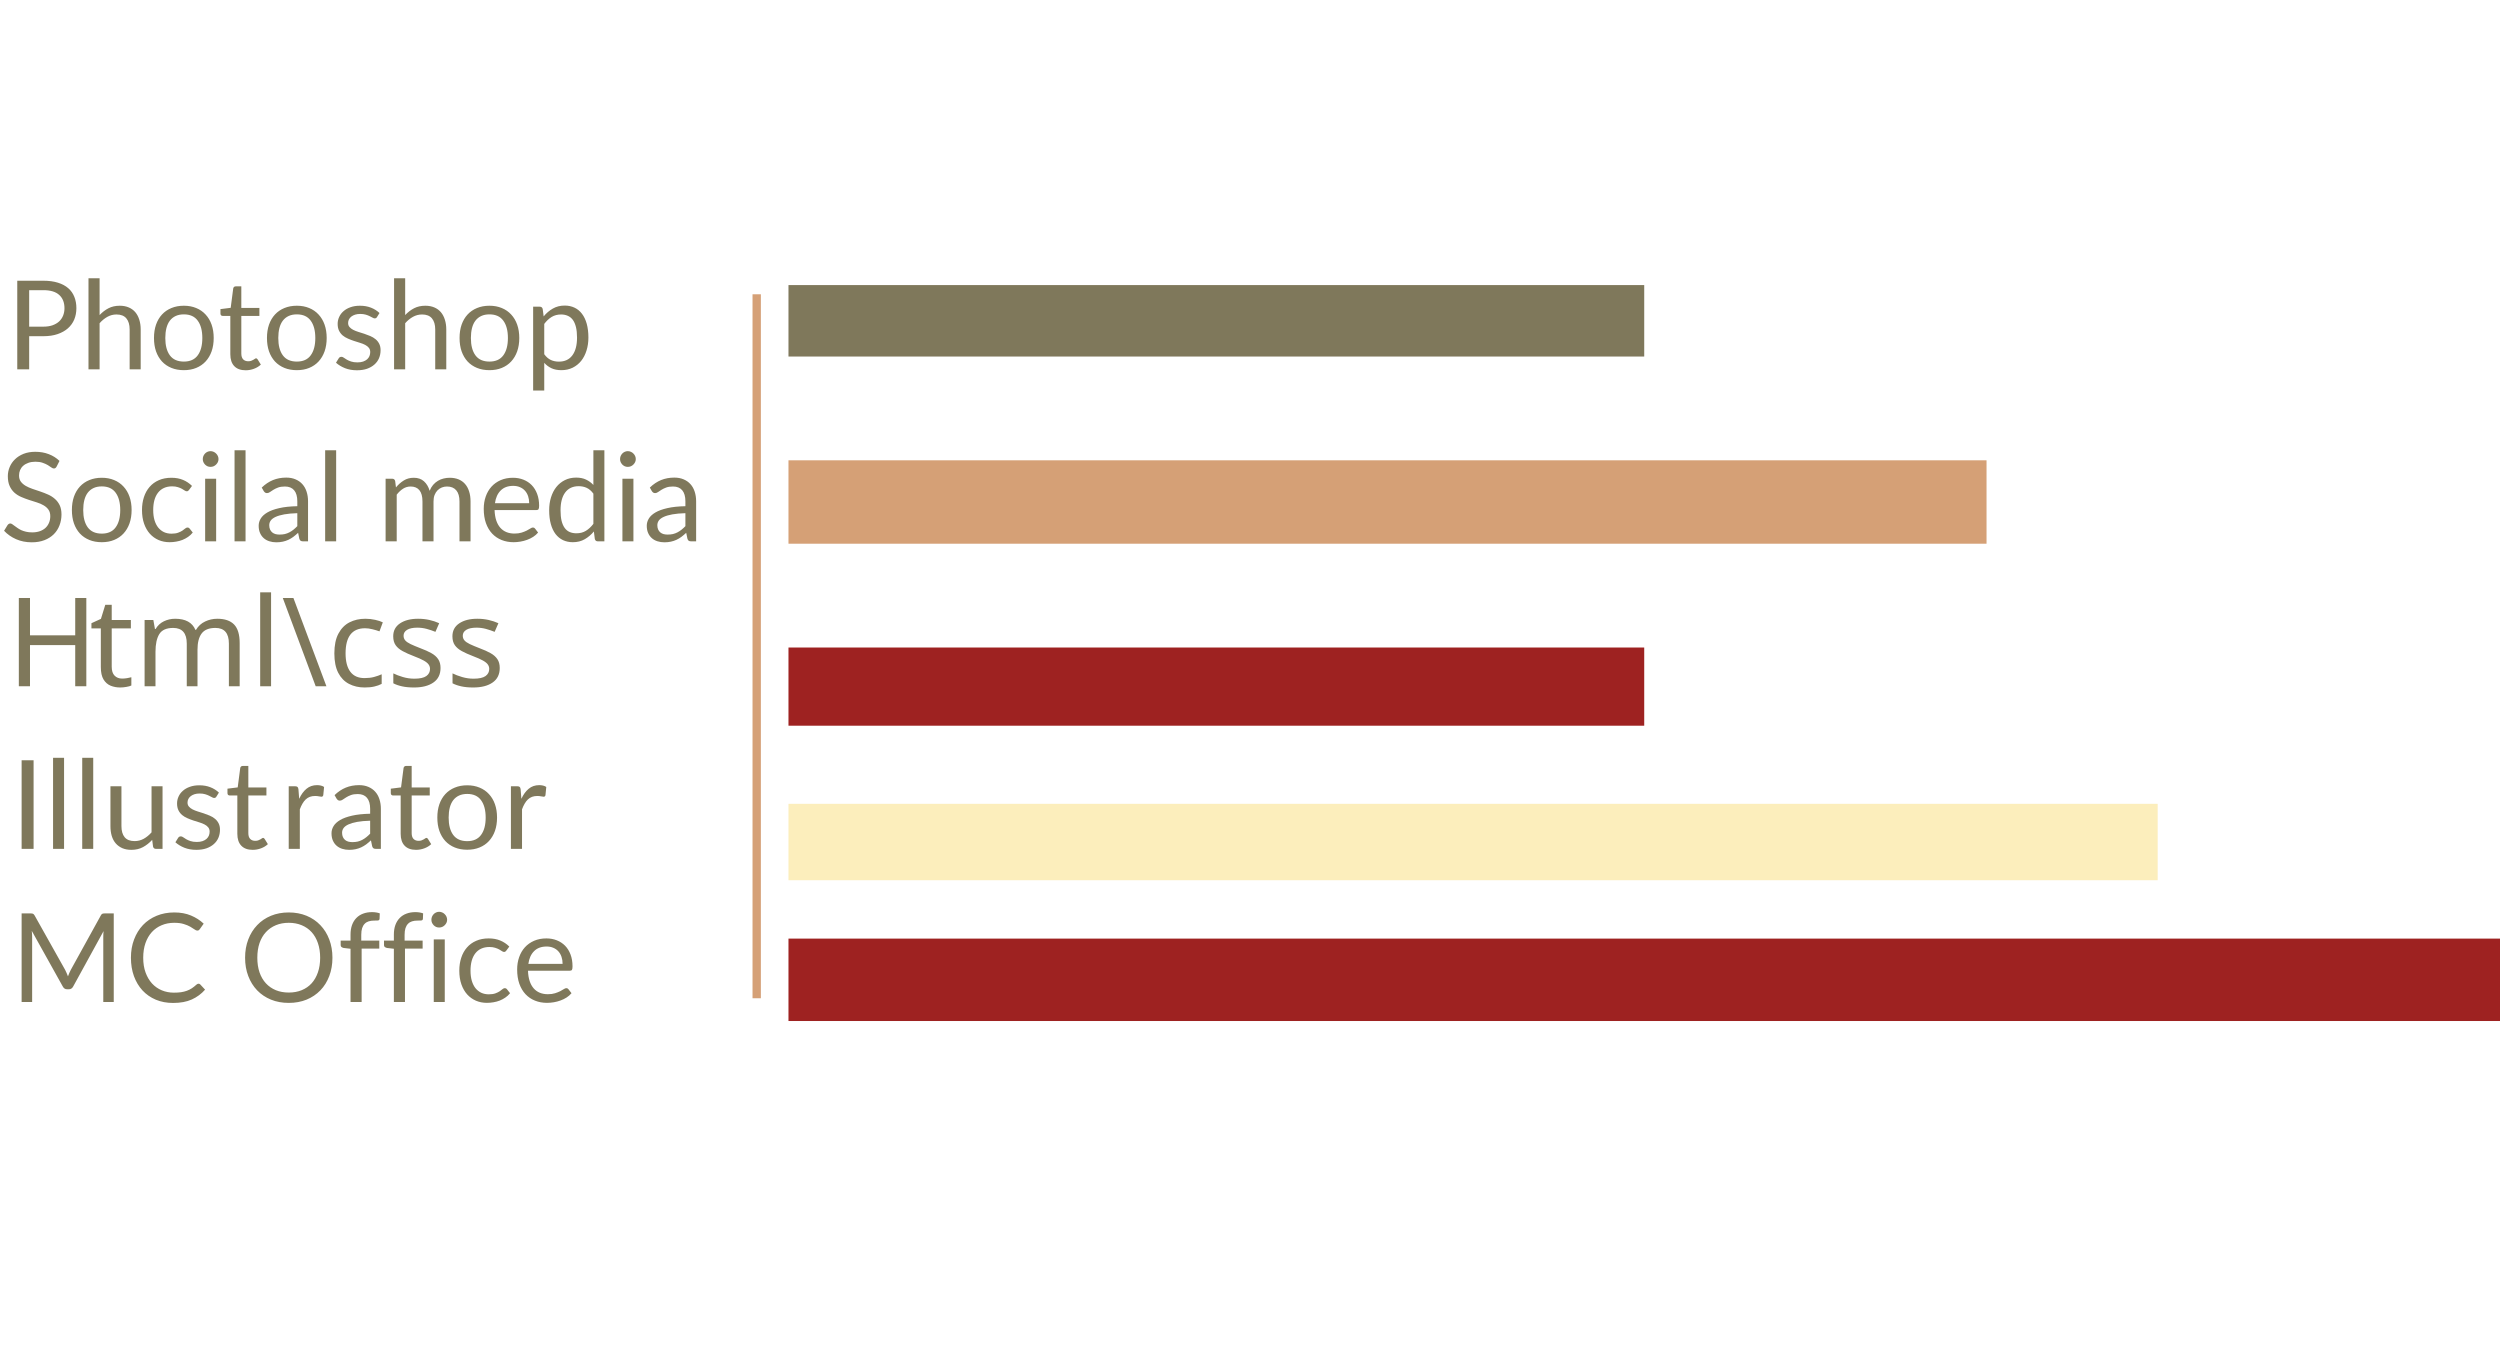
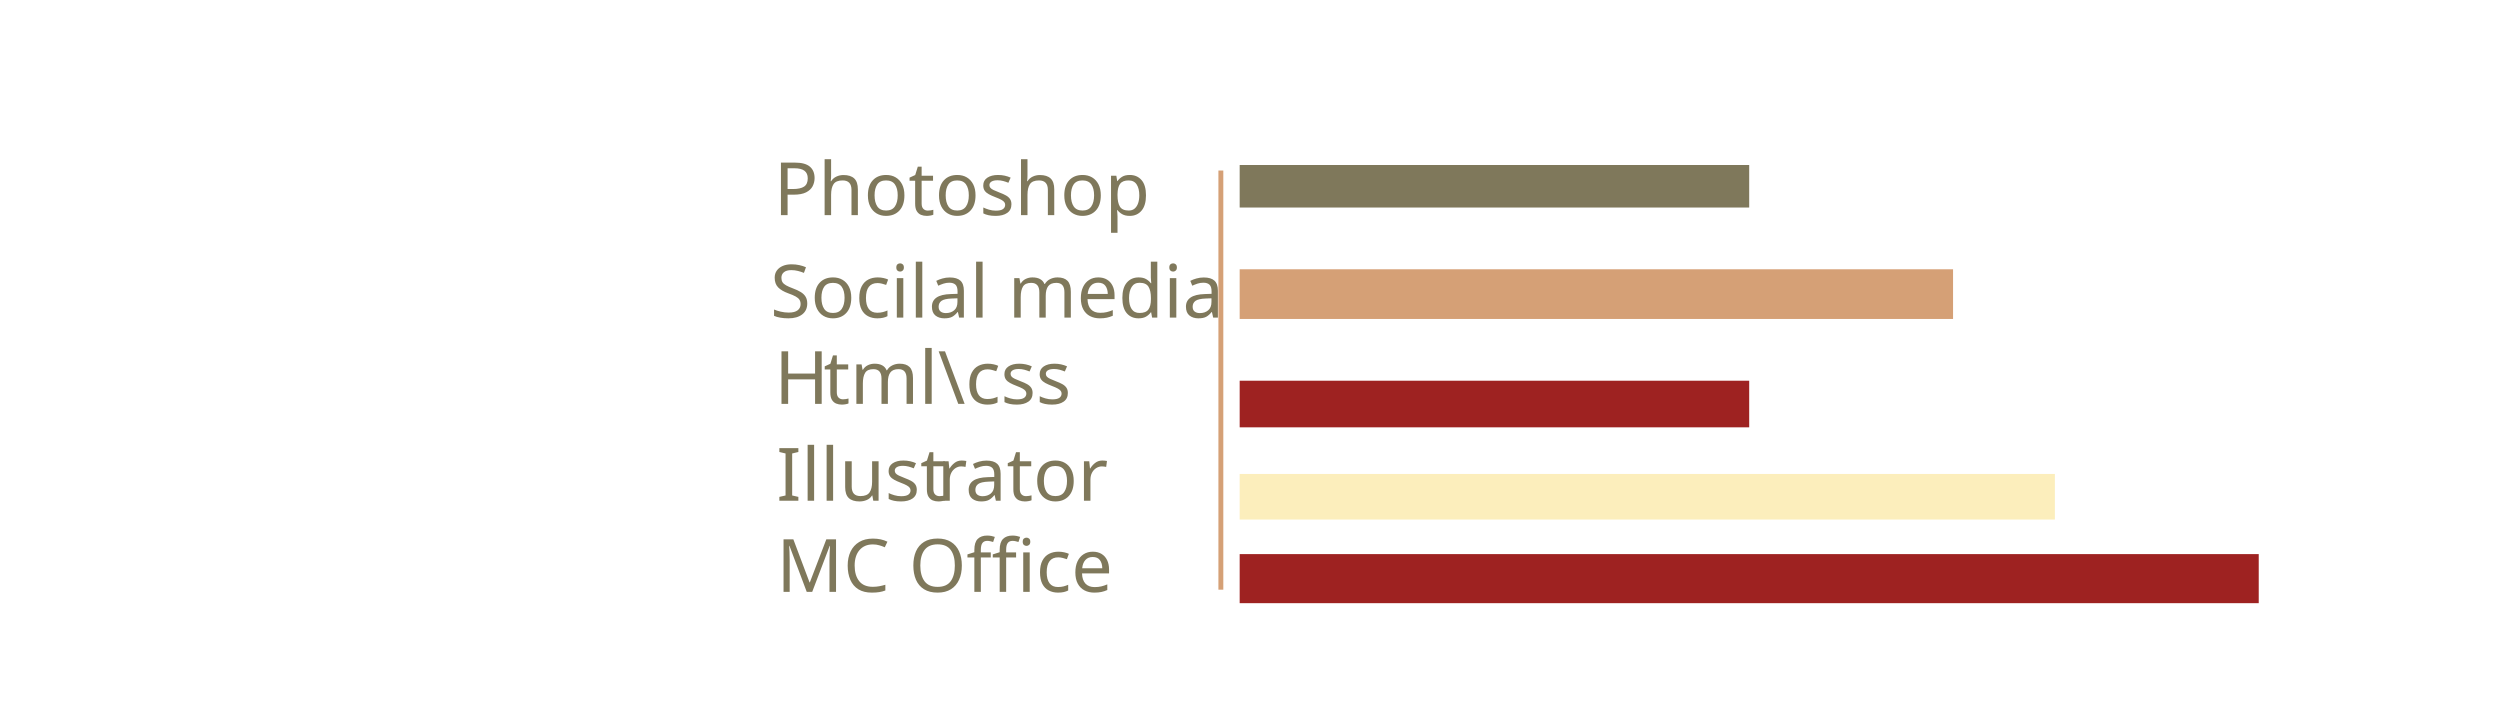
- <svg xmlns="http://www.w3.org/2000/svg" id="Layer_1" data-name="Layer 1" viewBox="0 0 728.05 394.53">
-   <defs>
-     <style>.cls-1,.cls-5,.cls-6{fill:#7f785b;}.cls-2{fill:#d5a076;}.cls-3{fill:#9e2221;}.cls-4{fill:#fceebc;}.cls-5,.cls-6{font-size:36px;}.cls-5{font-family:Lato-Regular, Lato;}.cls-6{font-family:MyriadPro-Regular, Myriad Pro;}.cls-7{letter-spacing:0.02em;}.cls-8{letter-spacing:-0.02em;}</style>
-   </defs>
-   <rect class="cls-1" x="229.62" y="83.02" width="249.21" height="20.81" />
-   <rect class="cls-2" x="229.62" y="134.05" width="348.9" height="24.29" />
-   <rect class="cls-3" x="229.62" y="188.57" width="249.21" height="22.77" />
-   <rect class="cls-4" x="229.62" y="234.09" width="398.74" height="22.25" />
-   <rect class="cls-3" x="229.62" y="273.34" width="498.43" height="24" />
-   <text x="-400.42" y="-259.66" />
-   <text class="cls-5" transform="translate(1.73 107.55)">Photoshop</text>
-   <text class="cls-5" transform="translate(0 157.65)">Socilal media</text>
-   <text class="cls-6" transform="translate(2 199.85)">
-     <tspan class="cls-7">H</tspan>
-     <tspan x="24.05" y="0">tml\css</tspan>
-   </text>
-   <text class="cls-5" transform="translate(3 247.21)">Illust<tspan class="cls-8" x="78.55" y="0">r</tspan>
-     <tspan x="92.37" y="0">ator</tspan>
-   </text>
-   <text class="cls-5" transform="translate(3 291.8)">MC Office</text>
-   <rect class="cls-2" x="518.28" y="446.65" width="205.01" height="2.43" transform="translate(-227.5 808.99) rotate(-90)" />
+ <svg xmlns="http://www.w3.org/2000/svg" version="1.1" id="Layer_1" x="0px" y="0px" viewBox="0 0 1222.7 355" style="enable-background:new 0 0 1222.7 355;" xml:space="preserve">
+   <style type="text/css">
+ 	.st0{fill:#7F785B;}
+ 	.st1{fill:#D5A076;}
+ 	.st2{fill:#9E2221;}
+ 	.st3{fill:#FCEEBC;}
+ 	.st4{font-family:'Lato-Regular';}
+ 	.st5{font-size:36px;}
+ 	.st6{font-family:'ArialMT';}
+ </style>
+   <rect x="606.3" y="80.7" class="st0" width="249.2" height="20.8" />
+   <rect x="606.3" y="131.7" class="st1" width="348.9" height="24.3" />
+   <rect x="606.3" y="186.2" class="st2" width="249.2" height="22.8" />
+   <rect x="606.3" y="231.8" class="st3" width="398.7" height="22.3" />
+   <rect x="606.3" y="271" class="st2" width="498.4" height="24" />
+   <text transform="matrix(1 0 0 1 378.46 105.2299)" class="st0 st4 st5">Photoshop</text>
+   <text transform="matrix(1 0 0 1 376.73 155.33)" class="st0 st4 st5">Socilal media</text>
+   <text transform="matrix(1 0 0 1 378.73 197.5299)" class="st0 st6 st5">H</text>
+   <text transform="matrix(1 0 0 1 402.78 197.5299)" class="st0 st6 st5">tml\css</text>
+   <text transform="matrix(1 0 0 1 379.73 244.89)" class="st0 st4 st5">Illust</text>
+   <text transform="matrix(1 0 0 1 458.28 244.89)" class="st0 st4 st5">r</text>
+   <text transform="matrix(1 0 0 1 472.1 244.89)" class="st0 st4 st5">ator</text>
+   <text transform="matrix(1 0 0 1 379.73 289.4799)" class="st0 st4 st5">MC Office</text>
+   <rect x="595.9" y="83.4" class="st1" width="2.4" height="205" />
</svg>
